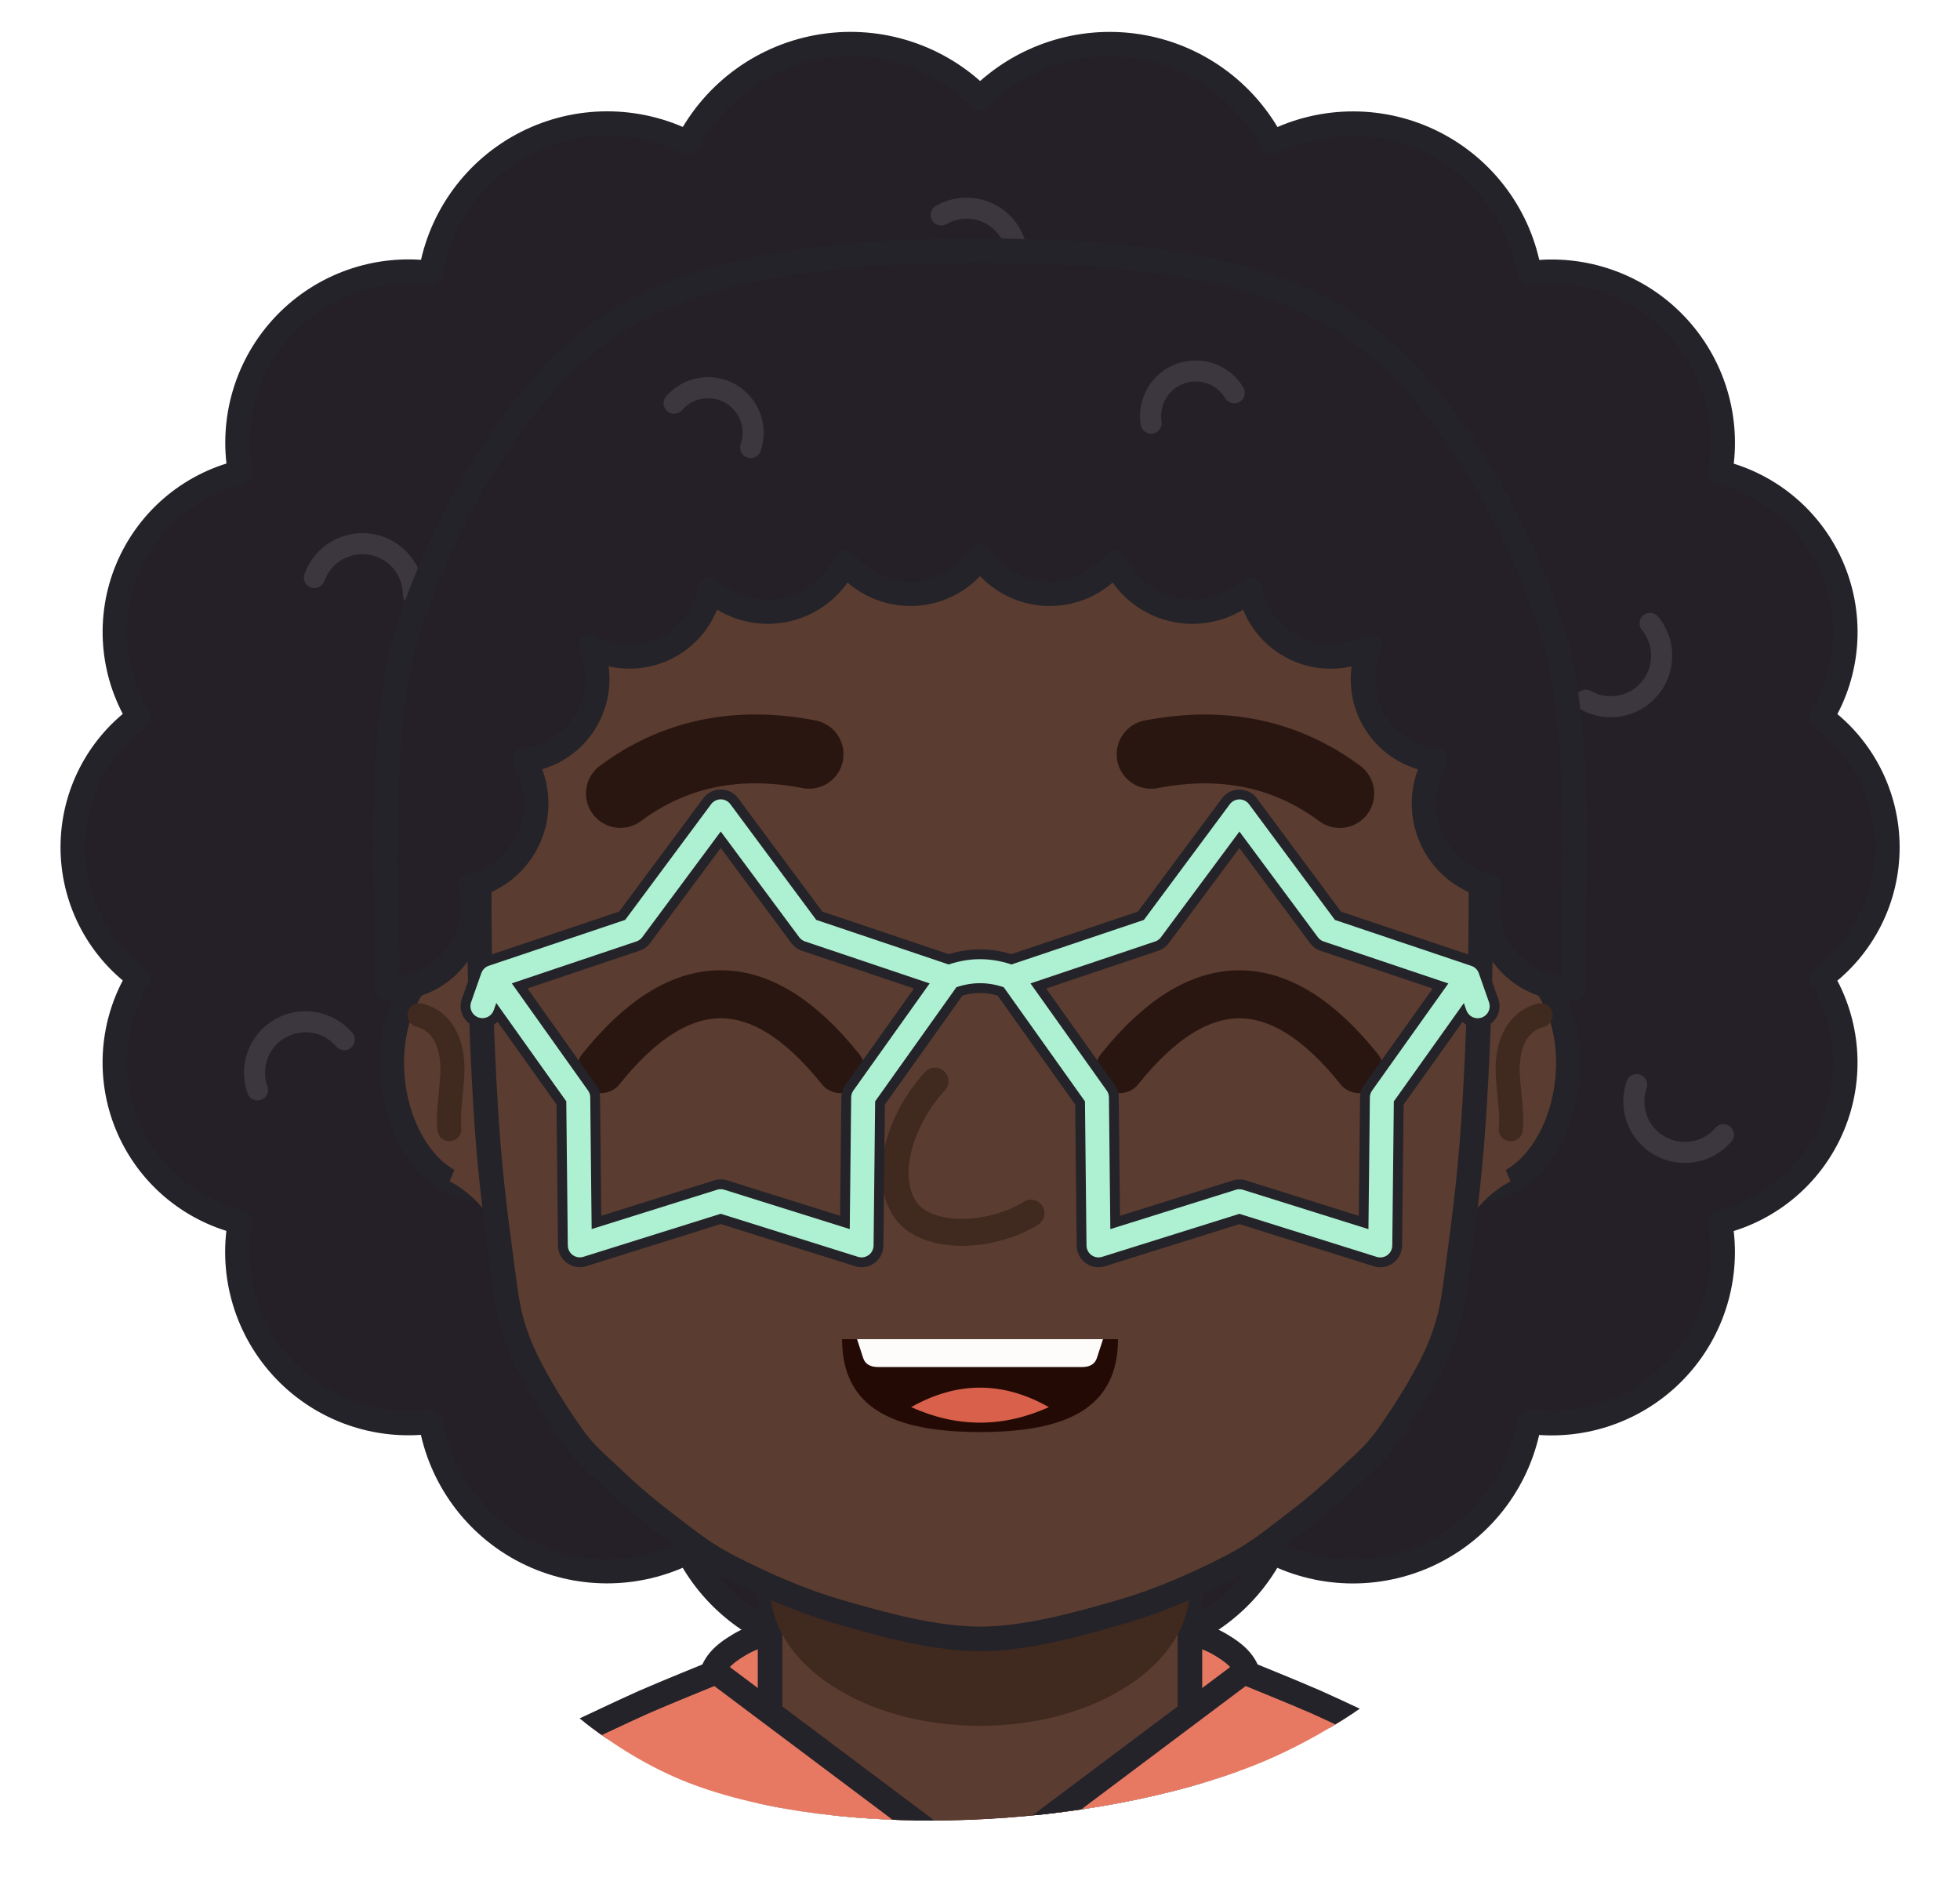
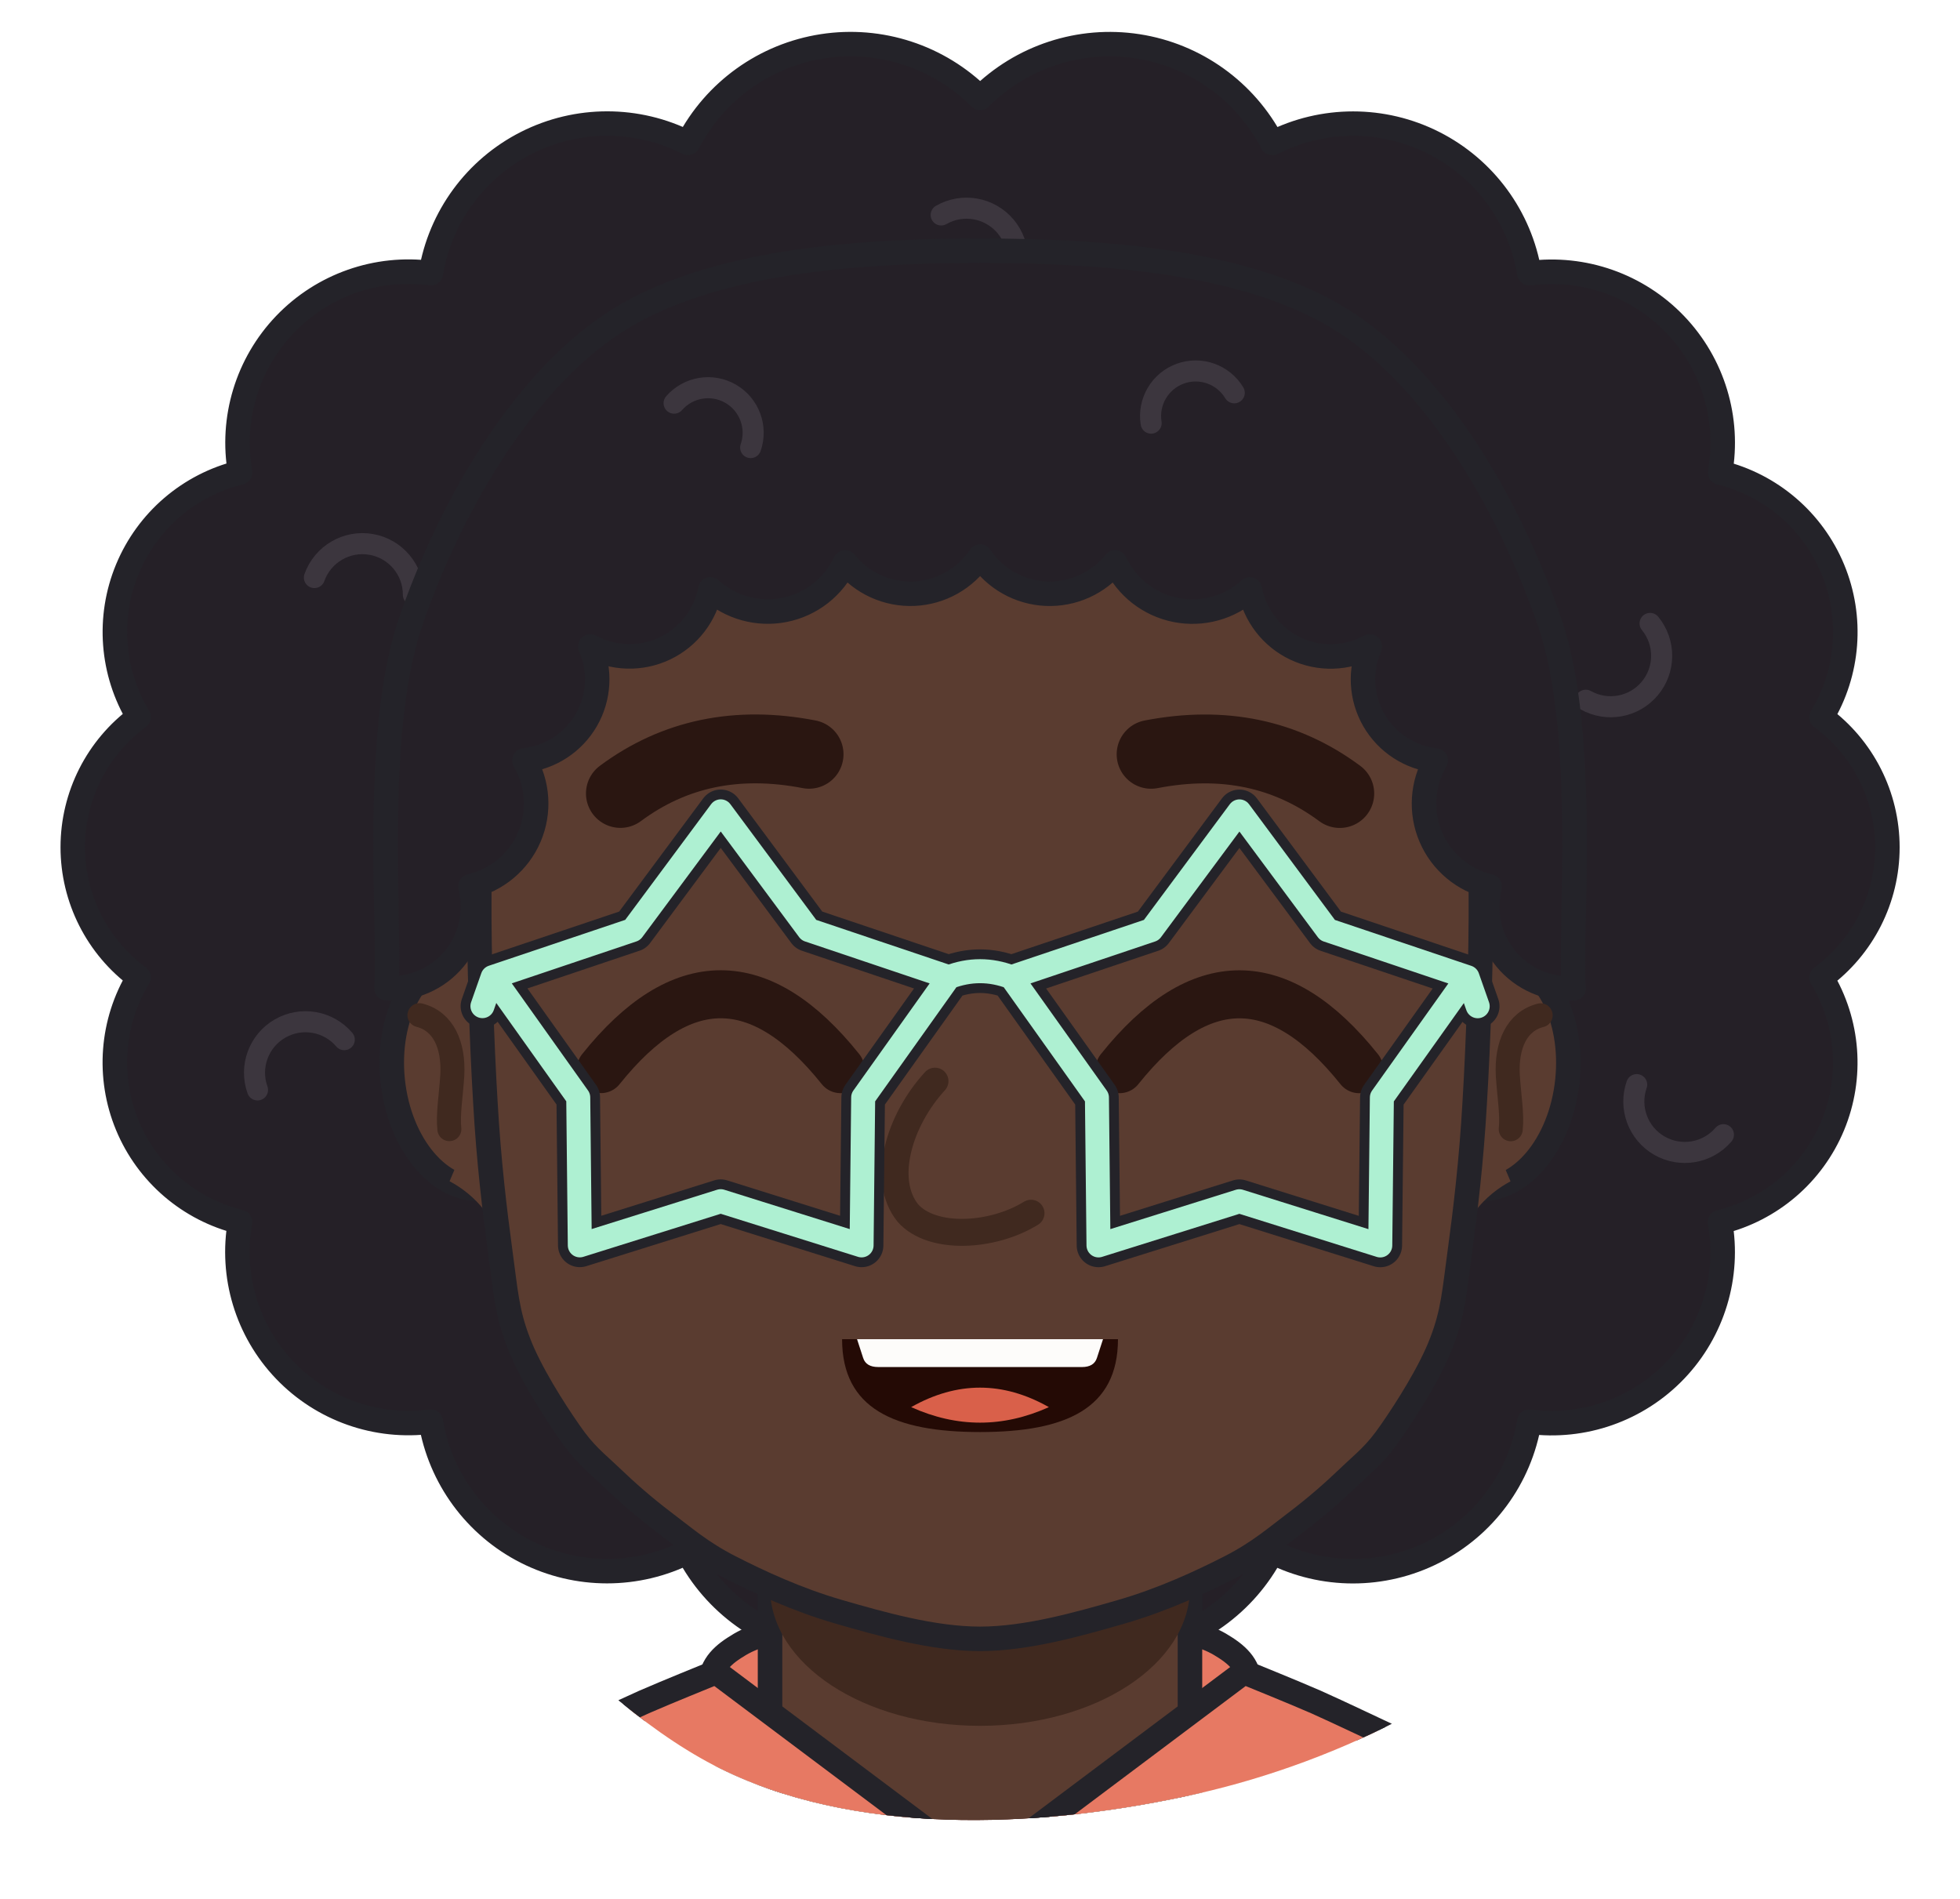
<svg xmlns="http://www.w3.org/2000/svg" viewBox="0 0 320 310" width="320" height="310">
  <defs>
    <clipPath id="cd12b">
      <rect x="-4000" y="-4000" width="9000" height="9000" />
    </clipPath>
    <clipPath id="cd12cr">
-       <path d="M888.59 503.19C900.22 568.90 843.16 661.93 798.81 726.01C754.46 790.37 693.08 860.68 621.69 889.35C550.30 917.74 437.80 923.15 371.01 897.19C303.95 870.96 249.05 792.81 220.66 732.23C191.73 671.66 188.21 600.54 198.49 533.48C208.76 466.41 230.39 371.50 282.86 329.85C335.32 288.21 438.62 283.61 512.98 283.88C587.34 283.88 666.04 294.43 728.77 330.94C791.24 367.44 876.96 437.21 888.59 503.19Z" />
-       <path d="M-473.50 -700.97L1473.50 -700.97L1473.50 818.77L-473.50 818.77Z" />
+       <path d="M853.33 615.58C843.67 681.87 812.10 758.85 769.04 806.60C726.25 854.36 659.44 887.76 596.03 902.11C532.62 916.46 450.68 921.94 388.31 892.45C325.95 863.23 258.10 778.42 221.83 726.23C185.81 674.30 173.29 640.11 171.46 580.09C169.90 519.81 168.59 417.52 212.17 364.81C255.49 312.10 356.74 278.70 432.15 263.82C507.31 248.95 597.60 251.30 663.36 275.30C729.38 299.57 796.18 352.28 827.76 409.17C859.33 465.80 863.24 549.56 853.33 615.58Z" />
+       <path d="M-473.50 -700.97L1473.50 -700.97L1473.50 664.63L-473.50 664.63Z" />
    </clipPath>
    <clipPath id="cd12s">
      <path d="M500 935.7L616.5 850.9C621.8 853.2 636.8 859.1 648.3 864.2C659.7 869.3 672.5 875.4 685.3 881.4C698.1 887.3 712.5 893.3 725 899.9C737.6 906.5 750.8 914.3 760.8 921.1C770.7 927.9 778 934.3 784.6 941C791.2 947.6 795.8 954.2 800.5 960.8C805.1 967.4 808.6 974.1 812.4 980.7C816.1 987.2 821.2 996.8 823 1000L177 1000C178.8 996.8 183.9 987.2 187.6 980.7C191.4 974.1 194.9 967.4 199.5 960.8C204.2 954.2 208.8 947.6 215.4 941C222 934.3 229.3 927.9 239.2 921.1C249.2 914.3 262.4 906.5 275 899.9C287.5 893.3 301.9 887.3 314.7 881.4C327.5 875.4 340.3 869.3 351.7 864.2C363.2 859.1 378.2 853.2 383.5 850.9L500 935.7Z" fill="#FBF5E6" stroke="#242329" stroke-width="10.82" stroke-linejoin="round" stroke-linecap="round" transform="translate(500 1014) scale(0.86) translate(-500 -1000)" />
      <path d="M500 935.7L616.5 848.3C621.8 850.5 636.8 856.5 648.3 861.5C659.7 866.6 672.5 872.8 685.3 878.7C698.1 884.7 713.6 891.1 725 897.3C736.5 903.5 749.3 912.7 754.2 915.8L500 991.3L245.8 915.8C250.7 912.7 263.5 903.5 275 897.3C286.4 891.1 301.9 884.7 314.7 878.7C327.5 872.8 340.3 866.6 351.7 861.5C363.2 856.5 378.2 850.5 383.5 848.3L500 935.7Z" fill="#E77963" stroke="#242329" stroke-width="10.82" stroke-linejoin="round" stroke-linecap="round" transform="translate(500 1014) scale(0.86) translate(-500 -1000)" />
    </clipPath>
    <clipPath id="cd12eL">
      <ellipse cx="385.5" cy="569" rx="59.6" ry="60.9" />
    </clipPath>
    <clipPath id="cd12eR">
      <ellipse cx="614.5" cy="569" rx="59.6" ry="60.9" />
    </clipPath>
    <filter id="cd12bl" x="-60%" y="-90%" width="220%" height="280%">
      <feGaussianBlur stdDeviation="15" />
    </filter>
    <clipPath id="cd12eo">
      <path d="M-1000 -1000H2000V2000H-1000Z" />
    </clipPath>
    <clipPath id="cd12ck">
      <ellipse cx="385.5" cy="561.1" rx="66.5" ry="65.2" />
      <ellipse cx="385.5" cy="569" rx="62.6" ry="63.9" />
      <ellipse cx="614.5" cy="561.1" rx="66.5" ry="65.2" />
      <ellipse cx="614.5" cy="569" rx="62.6" ry="63.9" />
    </clipPath>
  </defs>
  <g transform="translate(-55 -107) scale(0.43)">
    <g clip-path="url(#cd12b)">
      <g transform="translate(500 1014) scale(0.86) translate(-500 -1000)">
        <g transform="matrix(1 0.0001 -0.0001 1 0.08335 0.01754)">
          <path fill="#252027" data-o="f" d="M500 153.4A80.9 80.9 0 0 1 629 173.3A78.9 78.9 0 0 1 742.5 230.8A75.5 75.5 0 0 1 826.7 318.8A72.5 72.5 0 0 1 871.5 426.8A71.3 71.3 0 0 1 871.5 541.7A72.5 72.5 0 0 1 826.7 649.7A75.5 75.5 0 0 1 742.5 737.8A78.9 78.9 0 0 1 629 795.3A80.9 80.9 0 0 1 500 815.2A80.9 80.9 0 0 1 371 795.3A78.9 78.9 0 0 1 257.5 737.8A75.5 75.5 0 0 1 173.3 649.7A72.5 72.5 0 0 1 128.5 541.7A71.3 71.3 0 0 1 128.5 426.8A72.5 72.5 0 0 1 173.3 318.8A75.5 75.5 0 0 1 257.5 230.8A78.9 78.9 0 0 1 371 173.3A80.9 80.9 0 0 1 500 153.4Z" stroke="#242329" stroke-width="10.82" stroke-linejoin="round" stroke-linecap="round" />
          <path fill="none" stroke="#3C363E" stroke-width="9.3" stroke-linecap="round" stroke-linejoin="round" d="M206.1 365.2A22.5 22.5 0 0 1 249.8 372.8M795.8 385.4A22.5 22.5 0 0 1 767.4 419.3M181 591.4A22.5 22.5 0 0 1 219.3 569.2M828.2 611.1A22.5 22.5 0 0 1 789.9 589M482.8 205.1A22.5 22.5 0 0 1 511.3 239" />
        </g>
        <g clip-path="url(#cd12cr)">
          <g transform="translate(0 0.06)">
            <path d="M500 824.5C525.6 824.5 558.7 826.2 576.8 828.4C594.9 830.7 601.5 833.1 608.5 837.7C615.6 842.3 619.6 847.4 619.1 856.2C618.7 865.1 625.8 880.5 605.9 890.7C586 900.8 535.3 917.1 500 917.1C464.7 917.1 414 900.8 394.1 890.7C374.2 880.5 381.3 865.1 380.9 856.2C380.4 847.4 384.4 842.3 391.5 837.7C398.5 833.1 405.1 830.7 423.2 828.4C441.3 826.2 474.4 824.5 500 824.5Z" fill="#E77963" stroke="#242329" stroke-width="10.82" stroke-linejoin="round" stroke-linecap="round" />
          </g>
        </g>
        <g clip-path="url(#cd12cr)">
          <g transform="translate(0 0.06)">
            <path d="M407.3 768.9L407.3 935.7Q407.3 967.4 439.1 967.4L560.9 967.4Q592.7 967.4 592.7 935.7L592.7 768.9Z" fill="#5A3C30" stroke="#242329" stroke-width="10.82" stroke-linejoin="round" stroke-linecap="round" />
            <ellipse cx="500" cy="811.2" rx="92.7" ry="60.9" fill="#40291F" />
          </g>
        </g>
        <g transform="matrix(1 0.0001 -0.0001 1 0.08335 0.01754)">
          <ellipse cx="275.6" cy="583.6" rx="35.1" ry="51.6" transform="rotate(-6 275.6 583.6)" fill="#5A3C30" stroke="#242329" stroke-width="10.82" stroke-linejoin="round" stroke-linecap="round" />
          <ellipse cx="724.4" cy="583.6" rx="35.1" ry="51.6" transform="rotate(6 724.4 583.6)" fill="#5A3C30" stroke="#242329" stroke-width="10.82" stroke-linejoin="round" stroke-linecap="round" />
          <path d="M281.3 496.1C281.3 518.4 271 529.5 260.6 535.4L286.2 583.6ZM718.7 496.1C718.7 518.4 729 529.5 739.4 535.4L713.8 583.6ZM291.8 671C288.8 648.8 276.3 637.3 265.8 631.7L286.2 583.6ZM708.2 671C711.2 648.8 723.7 637.3 734.2 631.7L713.8 583.6Z" fill="#5A3C30" />
          <path d="M252.5 558.4C263.1 561.1 267.7 571.6 267 584.9C266.4 594.2 265 602.1 265.7 608.7M747.5 558.4C736.9 561.1 732.3 571.6 733 584.9C733.6 594.2 735 602.1 734.3 608.7" fill="none" stroke="#40291F" stroke-width="10.6" stroke-linecap="round" stroke-linejoin="round" />
        </g>
        <g transform="matrix(1 0.0001 -0.0001 1 0.08335 0.01754)">
          <path d="M500 255.3C526.5 255.3 554.7 258.6 579.4 265.9C604.1 273.2 628.8 284 648.3 299C667.7 314 684.4 334.9 695.9 355.9C707.4 376.8 712.9 400 717.1 424.7C721.3 449.4 720.8 475.5 721.1 504.1C721.3 532.8 720 570.3 718.4 596.8C716.9 623.3 714.2 645.3 711.8 663C709.4 680.6 708.9 689.5 703.8 702.7C698.8 715.9 688.2 732.5 681.3 742.4C674.5 752.3 669.8 755.6 662.8 762.3C655.9 768.9 648.4 775.5 639.7 782.1C630.9 788.7 623.4 795.4 610.5 802C597.6 808.6 580.6 816.5 562.2 821.8C543.8 827.1 520.7 833.7 500 833.7C479.3 833.7 456.2 827.1 437.8 821.8C419.4 816.5 402.4 808.6 389.5 802C376.6 795.4 369.1 788.7 360.3 782.1C351.6 775.5 344.1 768.9 337.2 762.3C330.2 755.6 325.5 752.3 318.7 742.4C311.8 732.5 301.2 715.9 296.2 702.7C291.1 689.5 290.6 680.6 288.2 663C285.8 645.3 283.1 623.3 281.6 596.8C280 570.3 278.7 532.8 278.9 504.1C279.2 475.5 278.7 449.4 282.9 424.7C287.1 400 292.6 376.8 304.1 355.9C315.6 334.9 332.3 314 351.7 299C371.2 284 395.9 273.2 420.6 265.9C445.3 258.6 473.5 255.3 500 255.3Z" fill="#5A3C30" data-sk="1" stroke="#242329" stroke-width="10.82" stroke-linejoin="round" stroke-linecap="round" />
        </g>
        <g clip-path="url(#cd12cr)">
          <g transform="translate(0 0.13)">
            <path d="M500 935.7L616.5 850.9C621.8 853.2 636.8 859.1 648.3 864.2C659.7 869.3 672.5 875.4 685.3 881.4C698.1 887.3 712.5 893.3 725 899.9C737.6 906.5 750.8 914.3 760.8 921.1C770.7 927.9 778 934.3 784.6 941C791.2 947.6 795.8 954.2 800.5 960.8C805.1 967.4 808.6 974.1 812.4 980.7C816.1 987.2 821.2 996.8 823 1000L177 1000C178.8 996.8 183.9 987.2 187.6 980.7C191.4 974.1 194.9 967.4 199.5 960.8C204.2 954.2 208.8 947.6 215.4 941C222 934.3 229.3 927.9 239.2 921.1C249.2 914.3 262.4 906.5 275 899.9C287.5 893.3 301.9 887.3 314.7 881.4C327.5 875.4 340.3 869.3 351.7 864.2C363.2 859.1 378.2 853.2 383.5 850.9L500 935.7Z" fill="#FBF5E6" stroke="#242329" stroke-width="10.82" stroke-linejoin="round" stroke-linecap="round" />
            <path d="M500 935.7L616.5 848.3C621.8 850.5 636.8 856.5 648.3 861.5C659.7 866.6 672.5 872.8 685.3 878.7C698.1 884.7 713.6 891.1 725 897.3C736.5 903.5 749.3 912.7 754.2 915.8L500 991.3L245.8 915.8C250.7 912.7 263.5 903.5 275 897.3C286.4 891.1 301.9 884.7 314.7 878.7C327.5 872.8 340.3 866.6 351.7 861.5C363.2 856.5 378.2 850.5 383.5 848.3L500 935.7Z" fill="#E77963" stroke="#242329" stroke-width="10.82" stroke-linejoin="round" stroke-linecap="round" />
          </g>
        </g>
        <g transform="matrix(1 0.0001 -0.0001 1 0.08335 0.01754)">
          <path fill="#252027" data-o="f" d="M237.9 546.5C239.7 519.6 231.7 434 248.5 385C265.3 336 296.6 280 338.5 252.6C380.4 225.3 446.2 220.9 500 220.9C553.8 220.9 619.6 225.3 661.5 252.6C703.4 280 734.7 336 751.5 385C768.3 434 760.3 519.6 762.1 546.5A36.1 36.1 0 0 1 725 501.5A37.5 37.5 0 0 1 701.2 445.9A36 36 0 0 1 672.1 395.6A36.3 36.3 0 0 1 619.1 370.4A37.7 37.7 0 0 1 559.6 358.5A37 37 0 0 1 500 355.9A37 37 0 0 1 440.4 358.5A37.7 37.7 0 0 1 380.9 370.4A36.3 36.3 0 0 1 327.9 395.6A36 36 0 0 1 298.8 445.9A37.5 37.5 0 0 1 275 501.5A36.1 36.1 0 0 1 237.9 546.5Z" stroke="#242329" stroke-width="10.82" stroke-linejoin="round" stroke-linecap="round" />
          <path fill="none" stroke="#3C363E" stroke-width="9.3" stroke-linecap="round" stroke-linejoin="round" d="M364.9 288.2A19.9 19.9 0 0 1 398.7 307.8M575.5 297A19.9 19.9 0 0 1 612.2 283.6" />
        </g>
        <g transform="matrix(1 0.0001 -0.0001 1 0.08335 0.01754)">
          <g filter="url(#cd12bl)">
            <ellipse cx="330.6" cy="668.3" rx="35.7" ry="19.9" fill="#8B4735" opacity="0.000" transform="matrix(0.4 0 0 0.4 198.36 400.98)" />
          </g>
          <g filter="url(#cd12bl)">
            <ellipse cx="669.4" cy="668.3" rx="35.7" ry="19.9" fill="#8B4735" opacity="0.000" transform="matrix(0.4 0 0 0.4 401.64 400.98)" />
          </g>
        </g>
        <g transform="matrix(1 0.0001 -0.0001 1 0.08335 0.01754)">
          <g clip-path="url(#cd12eo)" display="none">
            <g>
              <ellipse cx="385.5" cy="561.1" rx="63.5" ry="62.2" fill="#2A1611" />
              <ellipse cx="385.5" cy="569" rx="59.6" ry="60.9" fill="#FDFCFA" />
              <g clip-path="url(#cd12eL)">
                <g transform="translate(0.00 0.00)">
                  <ellipse cx="397.4" cy="573.6" rx="38.4" ry="44.3" fill="#050404" />
                  <circle cx="381.5" cy="552.5" r="11.3" fill="#FDFCFA" />
                  <circle cx="416.6" cy="590.8" r="5.8" fill="#FDFCFA" />
                </g>
              </g>
            </g>
            <g>
              <ellipse cx="614.5" cy="561.1" rx="63.5" ry="62.2" fill="#2A1611" />
              <ellipse cx="614.5" cy="569" rx="59.6" ry="60.9" fill="#FDFCFA" />
              <g clip-path="url(#cd12eR)">
                <g transform="translate(0.00 0.00)">
                  <ellipse cx="602.6" cy="573.6" rx="38.4" ry="44.3" fill="#050404" />
                  <circle cx="586.7" cy="552.5" r="11.3" fill="#FDFCFA" />
                  <circle cx="621.8" cy="590.8" r="5.8" fill="#FDFCFA" />
                </g>
              </g>
            </g>
          </g>
          <g clip-path="url(#cd12ck)">
            <g>
              <path d="M312.7 618C312.7 669.6 458.3 669.6 458.3 618Q385.5 596.8 312.7 618ZM541.7 618C541.7 669.6 687.3 669.6 687.3 618Q614.5 596.8 541.7 618Z" fill="#5A3C30" display="none" />
            </g>
          </g>
          <path fill="none" stroke="#2A1611" stroke-linecap="round" stroke-linejoin="round" display="inline" d="M332.6 582.2Q385.5 516.1 438.4 582.2M561.6 582.2Q614.5 516.1 667.4 582.2" stroke-width="21.2" />
          <path fill="none" stroke="#2A1611" stroke-width="30.4" stroke-linecap="round" stroke-linejoin="round" d="M341.2 460.5Q376.9 434.0 424.5 443.2M658.8 460.5Q623.1 434.0 575.5 443.2" transform="translate(0 0.00)" />
          <g>
            <path d="M480.1 587.5C464.3 604.7 456.3 631.2 468.2 645.8C478.8 657.7 505.3 656.4 522.5 645.8" fill="none" stroke="#40291F" stroke-width="11.9" stroke-linecap="round" stroke-linejoin="round" />
          </g>
          <path fill="#240A05" stroke="#240A05" stroke-linejoin="round" stroke-linecap="round" d="M439.1 701.4C459.4 701.4 479.7 701.4 500.0 701.4C520.3 701.4 540.6 701.4 560.9 701.4C560.9 732.1 537.8 742.4 500.0 742.4C462.2 742.4 439.1 732.1 439.1 701.4Z" stroke-width="0.01" />
          <path fill="#FDFCFA" display="inline" d="M445.7 701.4L554.3 701.4L551.6 709.7Q550.3 713.7 545.0 713.7L455.0 713.7Q449.7 713.7 448.4 709.7Z" transform="matrix(1 0 0 1 0 0)" />
          <g>
            <path d="M469.6 731.4Q500 714.2 530.4 731.4Q500 745.1 469.6 731.4Z" fill="#D9604A" display="inline" transform="matrix(1 0 0 1 0 0)" />
          </g>
        </g>
        <g transform="matrix(1 0.0001 -0.0001 1 0.08335 0.01754)">
          <path d="M385.5 468.4L424.4 520.8L486.2 541.6L448.4 594.7L447.7 660L385.5 640.5L323.3 660L322.6 594.7L284.8 541.6L346.6 520.8ZM614.5 468.4L653.4 520.8L715.2 541.6L677.4 594.7L676.7 660L614.5 640.5L552.3 660L551.6 594.7L513.8 541.6L575.6 520.8ZM486.2 541.6Q500 536.3 513.8 541.6M284.8 541.6L280.3 554.4M715.2 541.6L719.7 554.4" fill="none" stroke="#242329" stroke-width="19.25" stroke-linecap="round" stroke-linejoin="round" />
          <path d="M385.5 468.4L424.4 520.8L486.2 541.6L448.4 594.7L447.7 660L385.5 640.5L323.3 660L322.6 594.7L284.8 541.6L346.6 520.8ZM614.5 468.4L653.4 520.8L715.2 541.6L677.4 594.7L676.7 660L614.5 640.5L552.3 660L551.6 594.7L513.8 541.6L575.6 520.8ZM486.2 541.6Q500 536.3 513.8 541.6M284.8 541.6L280.3 554.4M715.2 541.6L719.7 554.4" fill="none" stroke="#AEF0D2" stroke-width="10.6" stroke-linecap="round" stroke-linejoin="round" />
        </g>
      </g>
    </g>
    <g clip-path="url(#cd12b)">
      <g transform="translate(0 0.00)" />
    </g>
  </g>
</svg>
